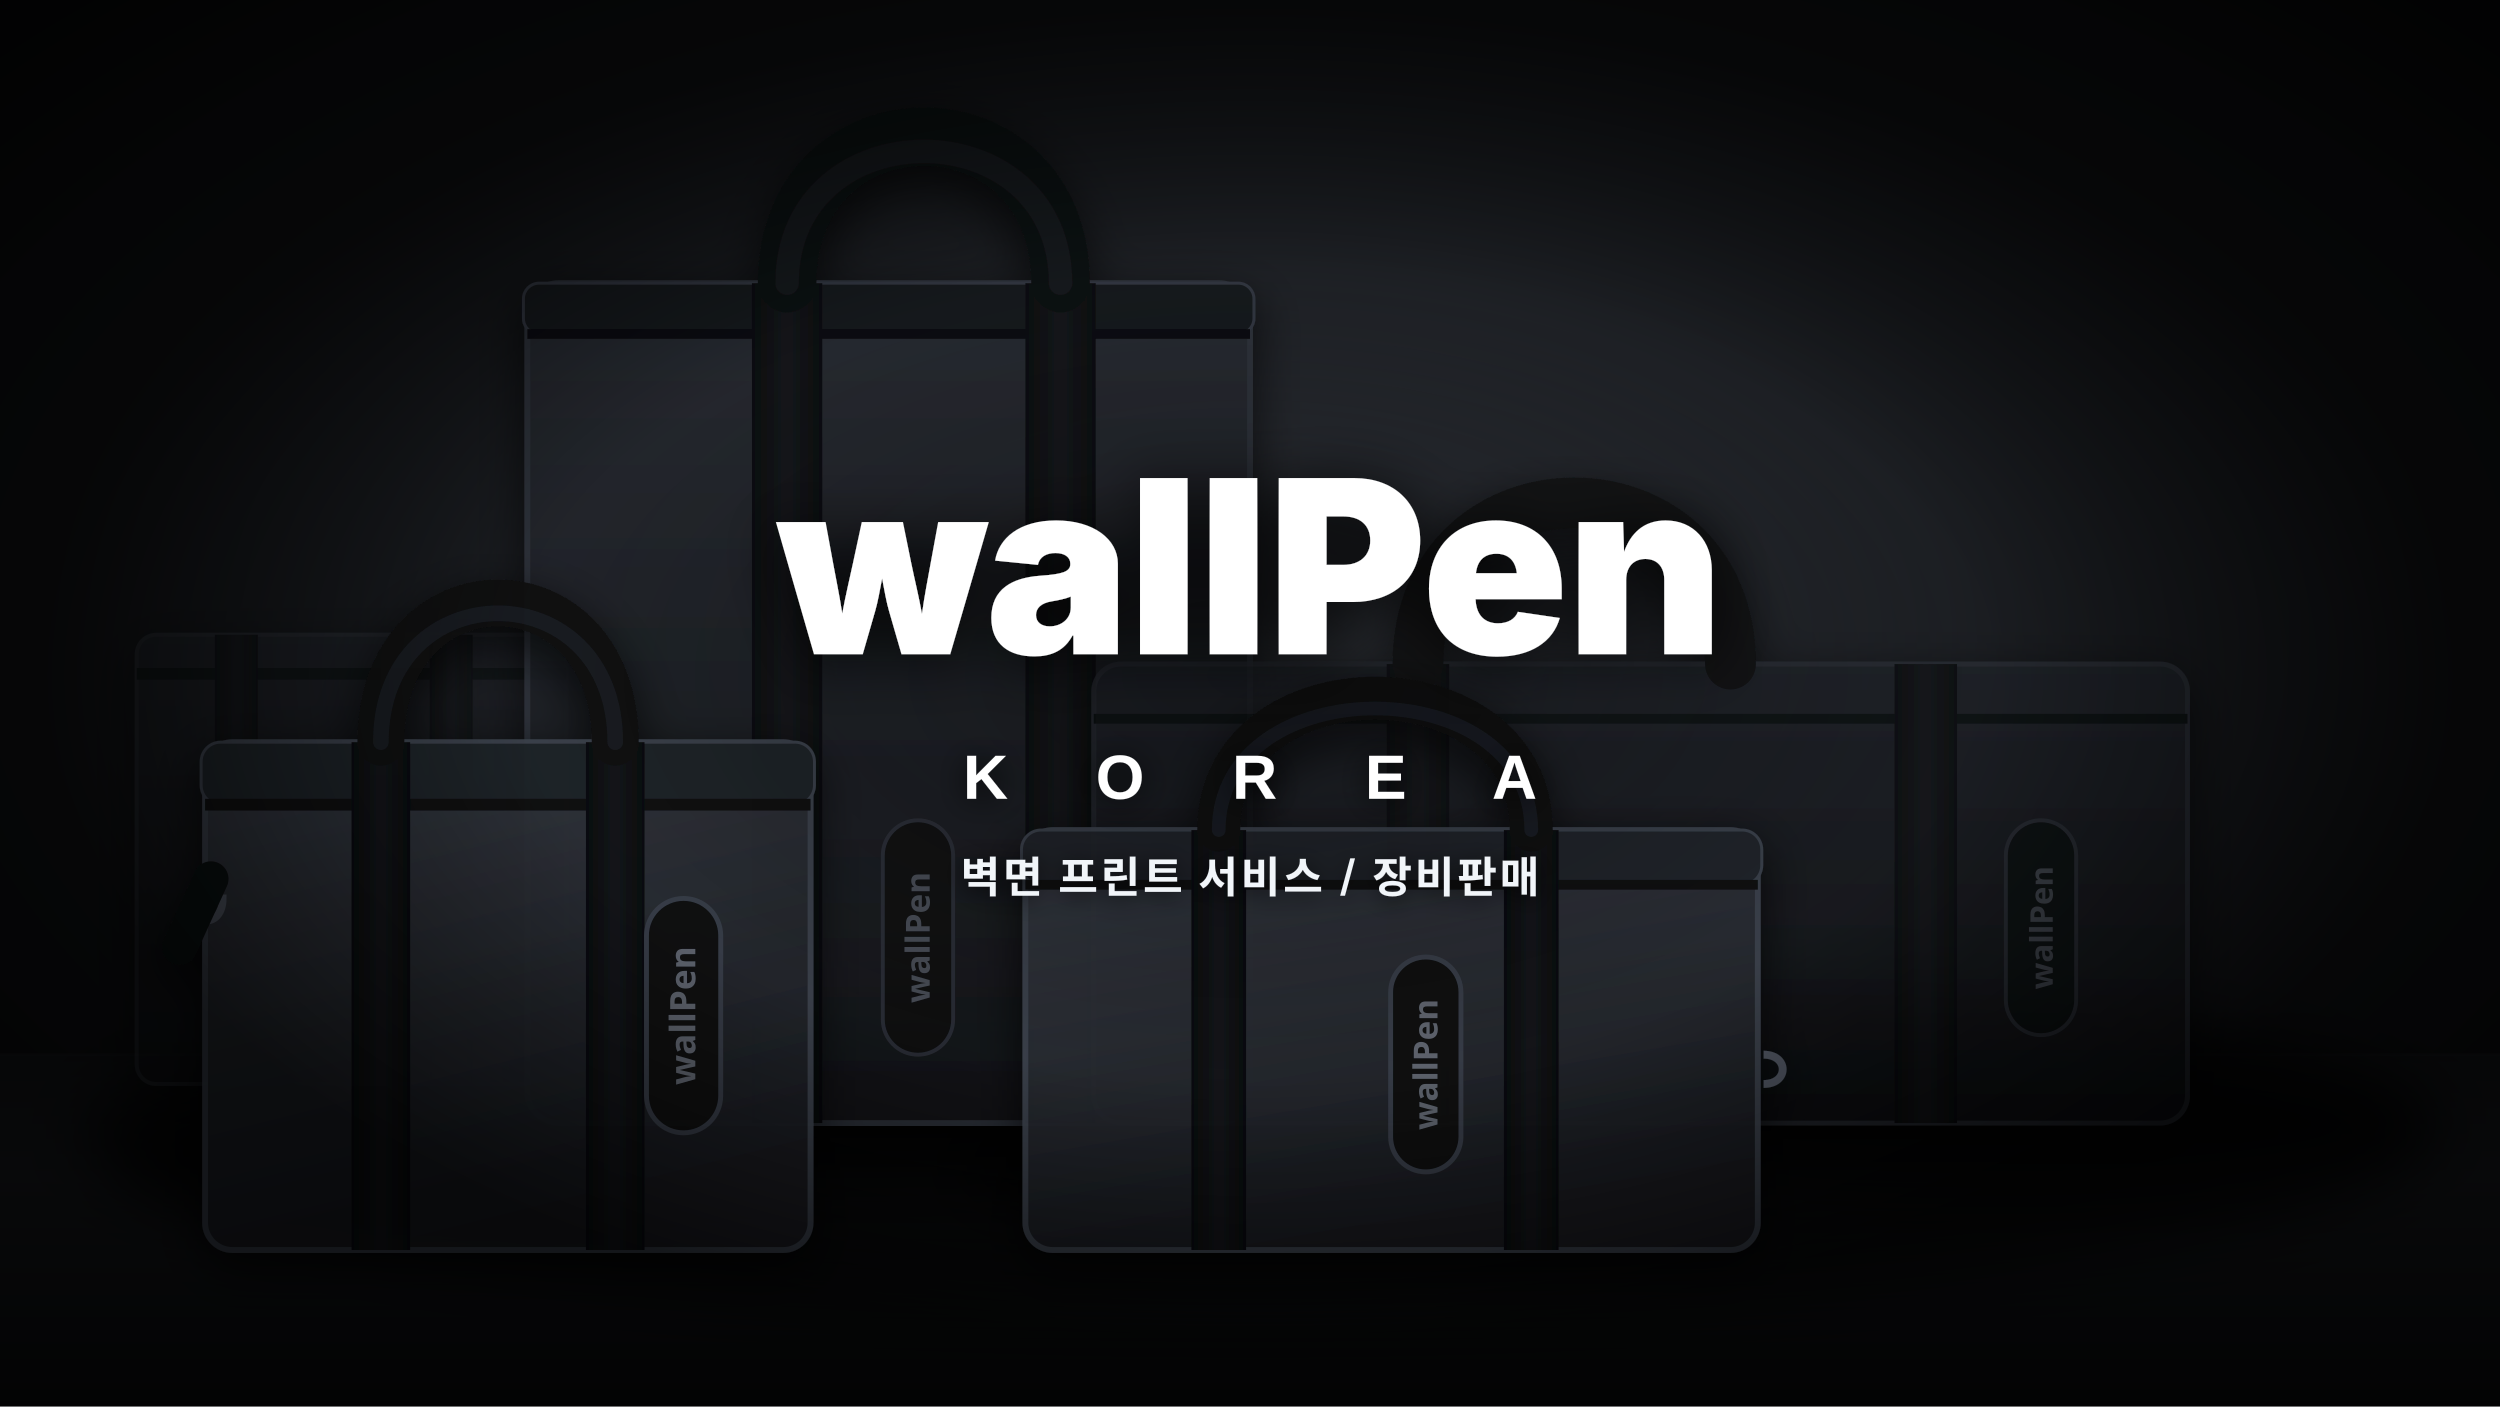
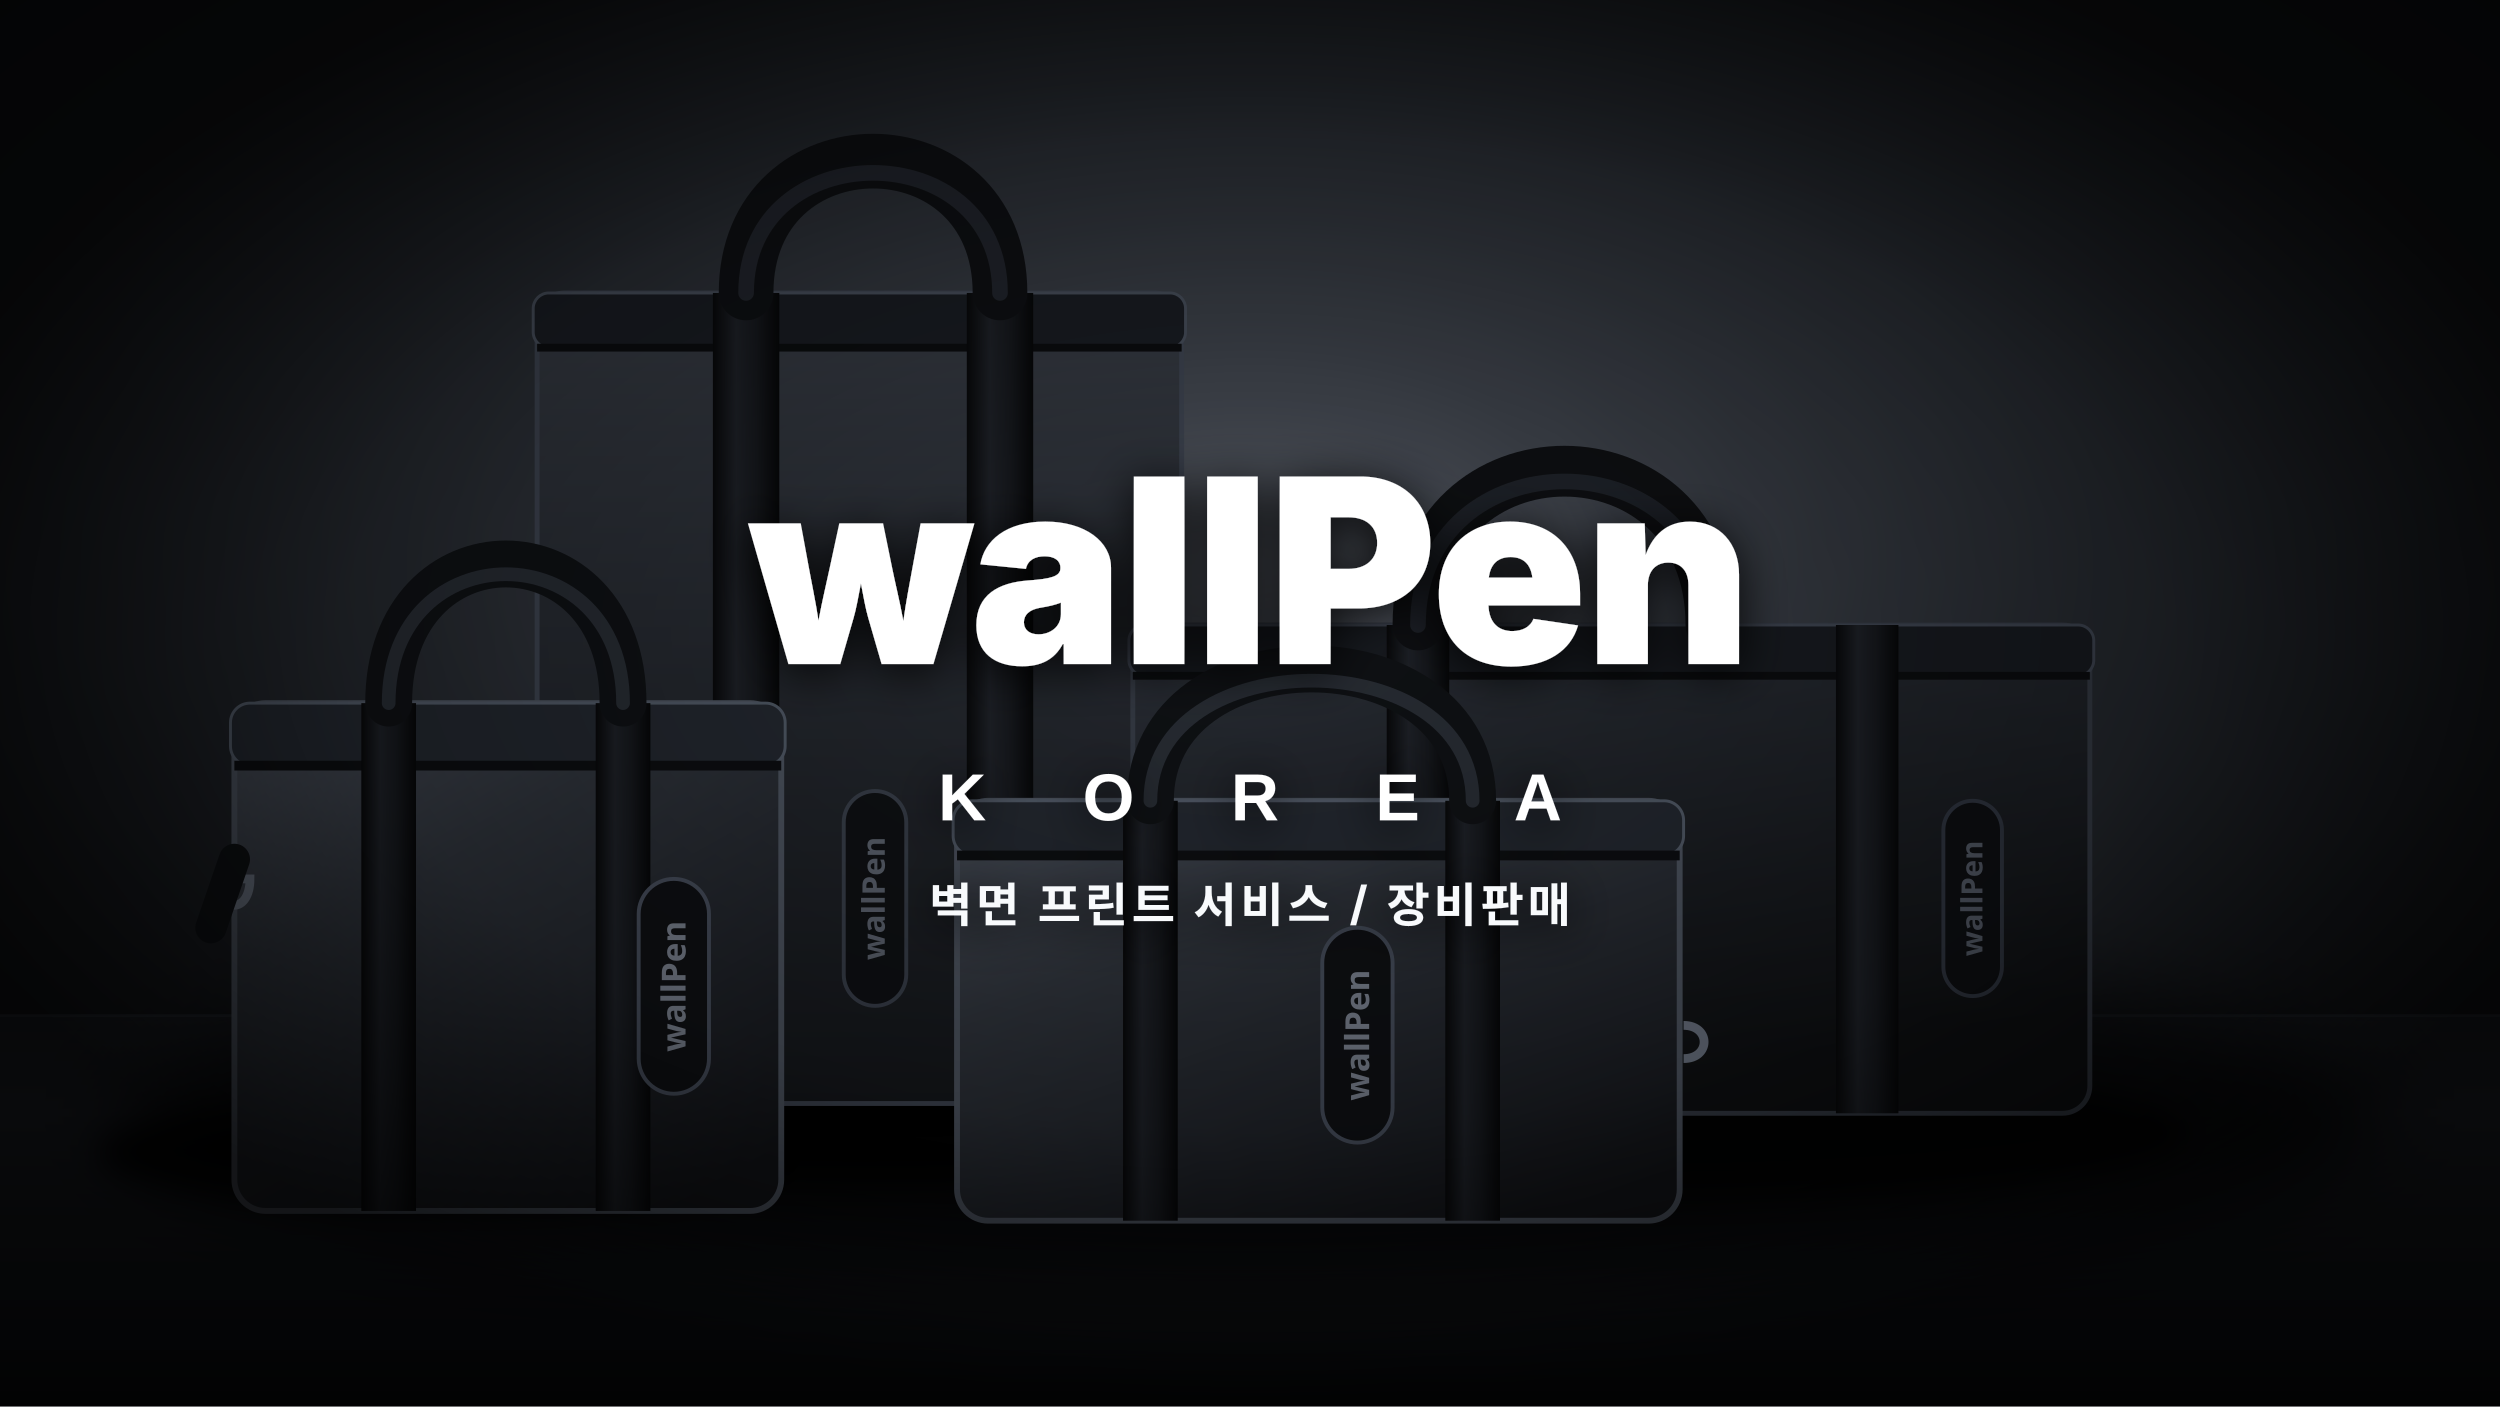
<svg xmlns="http://www.w3.org/2000/svg" viewBox="0 0 1280 720" width="100%" height="100%">
  <defs>
-     <radialGradient id="studioLighting" cx="50%" cy="45%" r="65%">
-       <stop offset="0%" stop-color="#484d56" />
-       <stop offset="25%" stop-color="#343840" />
-       <stop offset="55%" stop-color="#202328" />
-       <stop offset="85%" stop-color="#121316" />
-       <stop offset="100%" stop-color="#08090a" />
+     <radialGradient id="studioLighting" cx="50%" cy="40%" r="75%">
+       <stop offset="0%" stop-color="#6e7480" />
+       <stop offset="20%" stop-color="#505661" />
+       <stop offset="45%" stop-color="#31363e" />
+       <stop offset="70%" stop-color="#1c1f24" />
+       <stop offset="100%" stop-color="#0d0f12" />
    </radialGradient>
-     <linearGradient id="floorGrad" x1="0" y1="0" x2="0" y2="1">
-       <stop offset="0%" stop-color="#181a1e" />
-       <stop offset="35%" stop-color="#1f2227" />
-       <stop offset="70%" stop-color="#15171a" />
-       <stop offset="100%" stop-color="#0c0d0f" />
+     <linearGradient id="studioFloor" x1="0" y1="0" x2="0" y2="1">
+       <stop offset="0%" stop-color="#242830" />
+       <stop offset="25%" stop-color="#2d323c" />
+       <stop offset="50%" stop-color="#20242b" />
+       <stop offset="85%" stop-color="#14171c" />
+       <stop offset="100%" stop-color="#0a0c0e" />
    </linearGradient>
-     <linearGradient id="bagFabricLight" x1="0" y1="0" x2="0.3" y2="1">
-       <stop offset="0%" stop-color="#4a505b" />
-       <stop offset="40%" stop-color="#3b404a" />
-       <stop offset="100%" stop-color="#25282f" />
+     <linearGradient id="nylonLight" x1="0.2" y1="0" x2="0.8" y2="1">
+       <stop offset="0%" stop-color="#555c69" />
+       <stop offset="30%" stop-color="#3d434d" />
+       <stop offset="70%" stop-color="#282c34" />
+       <stop offset="100%" stop-color="#181a1f" />
    </linearGradient>
-     <linearGradient id="bagFabricMed" x1="0" y1="0" x2="0" y2="1">
-       <stop offset="0%" stop-color="#383d47" />
-       <stop offset="50%" stop-color="#2a2e36" />
-       <stop offset="100%" stop-color="#1b1d22" />
+     <linearGradient id="nylonMid" x1="0" y1="0" x2="0" y2="1">
+       <stop offset="0%" stop-color="#464c57" />
+       <stop offset="40%" stop-color="#323740" />
+       <stop offset="100%" stop-color="#1a1d22" />
    </linearGradient>
-     <linearGradient id="bagFabricDark" x1="0" y1="0" x2="0" y2="1">
-       <stop offset="0%" stop-color="#2c3038" />
-       <stop offset="100%" stop-color="#16181d" />
+     <linearGradient id="nylonDark" x1="0" y1="0" x2="0.3" y2="1">
+       <stop offset="0%" stop-color="#373d47" />
+       <stop offset="50%" stop-color="#252930" />
+       <stop offset="100%" stop-color="#121417" />
    </linearGradient>
-     <linearGradient id="webbingStrap" x1="0" y1="0" x2="1" y2="0">
-       <stop offset="0%" stop-color="#0e1012" />
-       <stop offset="50%" stop-color="#1c1f24" />
-       <stop offset="100%" stop-color="#0e1012" />
+     <linearGradient id="strapWebbing" x1="0" y1="0" x2="1" y2="0">
+       <stop offset="0%" stop-color="#0a0b0d" />
+       <stop offset="35%" stop-color="#262a32" />
+       <stop offset="65%" stop-color="#1c1f25" />
+       <stop offset="100%" stop-color="#08090b" />
    </linearGradient>
-     <filter id="softFloorShadow" x="-20%" y="-20%" width="140%" height="140%">
-       <feGaussianBlur stdDeviation="16" />
+     <linearGradient id="metalPiping" x1="0" y1="0" x2="0" y2="1">
+       <stop offset="0%" stop-color="#7a8494" />
+       <stop offset="50%" stop-color="#444b56" />
+       <stop offset="100%" stop-color="#1e2229" />
+     </linearGradient>
+     <filter id="softShadow" x="-30%" y="-30%" width="160%" height="160%">
+       <feGaussianBlur stdDeviation="22" />
    </filter>
-     <filter id="bagDepth" x="-10%" y="-10%" width="120%" height="120%">
-       <feDropShadow dx="0" dy="8" stdDeviation="12" flood-color="#000000" flood-opacity="0.75" />
+     <filter id="contactShadow" x="-20%" y="-20%" width="140%" height="140%">
+       <feGaussianBlur stdDeviation="8" />
+     </filter>
+     <filter id="textGlow" x="-20%" y="-20%" width="140%" height="140%">
+       <feDropShadow dx="0" dy="4" stdDeviation="12" flood-color="#000000" flood-opacity="0.9" />
    </filter>
  </defs>
  <rect width="1280" height="720" fill="url(#studioLighting)" />
-   <path d="M 0 540 L 1280 540 L 1280 720 L 0 720 Z" fill="url(#floorGrad)" />
-   <line x1="0" y1="540" x2="1280" y2="540" stroke="#252930" stroke-width="1.5" opacity="0.4" />
-   <ellipse cx="640" cy="580" rx="600" ry="90" fill="#000000" opacity="0.6" filter="url(#softFloorShadow)" />
-   <ellipse cx="430" cy="570" rx="220" ry="40" fill="#000000" opacity="0.7" filter="url(#softFloorShadow)" />
-   <ellipse cx="220" cy="590" rx="160" ry="35" fill="#000000" opacity="0.75" filter="url(#softFloorShadow)" />
-   <ellipse cx="690" cy="595" rx="200" ry="35" fill="#000000" opacity="0.75" filter="url(#softFloorShadow)" />
-   <ellipse cx="1020" cy="575" rx="230" ry="40" fill="#000000" opacity="0.65" filter="url(#softFloorShadow)" />
-   <g opacity="0.55" filter="url(#bagDepth)">
-     <rect x="70" y="325" width="220" height="230" rx="10" fill="url(#bagFabricDark)" stroke="#3a3f4a" stroke-width="2" />
-     <path d="M 70 345 L 290 345" stroke="#111317" stroke-width="6" />
-     <rect x="110" y="325" width="22" height="230" fill="url(#webbingStrap)" />
-     <rect x="220" y="325" width="22" height="230" fill="url(#webbingStrap)" />
-   </g>
-   <g filter="url(#bagDepth)" opacity="0.88">
-     <rect x="270" y="145" width="370" height="430" rx="16" fill="url(#bagFabricMed)" stroke="#424854" stroke-width="3" />
-     <rect x="268" y="145" width="374" height="26" rx="8" fill="#1e2026" stroke="#48505e" stroke-width="1.5" />
-     <path d="M 270 171 L 640 171" stroke="#0e1013" stroke-width="5" />
-     <rect x="385" y="145" width="36" height="430" fill="url(#webbingStrap)" />
-     <rect x="525" y="145" width="36" height="430" fill="url(#webbingStrap)" />
-     <path d="M 403 145 C 403 45, 543 45, 543 145" fill="none" stroke="#111316" stroke-width="30" stroke-linecap="round" />
-     <path d="M 403 145 C 403 55, 543 55, 543 145" fill="none" stroke="#252930" stroke-width="12" stroke-linecap="round" opacity="0.6" />
-     <g transform="translate(470, 480) rotate(-90)">
-       <rect x="-60" y="-18" width="120" height="36" rx="18" fill="#131518" stroke="#3d434f" stroke-width="2" />
-       <text x="0" y="6" font-family="'Plus Jakarta Sans', system-ui, sans-serif" font-weight="900" font-size="17" fill="#6c7380" text-anchor="middle">wallPen</text>
+   <path d="M 0 520 L 1280 520 L 1280 720 L 0 720 Z" fill="url(#studioFloor)" />
+   <line x1="0" y1="520" x2="1280" y2="520" stroke="#3d4450" stroke-width="1.5" opacity="0.6" />
+   <ellipse cx="640" cy="570" rx="580" ry="85" fill="#000000" opacity="0.75" filter="url(#softShadow)" />
+   <ellipse cx="440" cy="575" rx="260" ry="35" fill="#000000" opacity="0.9" filter="url(#contactShadow)" />
+   <ellipse cx="820" cy="580" rx="300" ry="35" fill="#000000" opacity="0.85" filter="url(#contactShadow)" />
+   <ellipse cx="230" cy="590" rx="180" ry="30" fill="#000000" opacity="0.9" filter="url(#contactShadow)" />
+   <g id="bg-tall-case">
+     <ellipse cx="440" cy="565" rx="190" ry="25" fill="#000000" opacity="0.6" filter="url(#contactShadow)" />
+     <rect x="275" y="150" width="330" height="415" rx="14" fill="url(#nylonMid)" stroke="#4e5666" stroke-width="2.5" />
+     <rect x="273" y="150" width="334" height="28" rx="8" fill="#20242c" stroke="#5a6373" stroke-width="1.5" />
+     <line x1="275" y1="178" x2="605" y2="178" stroke="#0e1013" stroke-width="4" />
+     <rect x="365" y="150" width="34" height="415" fill="url(#strapWebbing)" />
+     <rect x="495" y="150" width="34" height="415" fill="url(#strapWebbing)" />
+     <path d="M 382 150 C 382 60, 512 60, 512 150" fill="none" stroke="#121418" stroke-width="28" stroke-linecap="round" />
+     <path d="M 382 150 C 382 68, 512 68, 512 150" fill="none" stroke="#3a404c" stroke-width="8" stroke-linecap="round" opacity="0.6" />
+     <g transform="translate(448, 460) rotate(-90)">
+       <rect x="-55" y="-16" width="110" height="32" rx="16" fill="#131519" stroke="#48505e" stroke-width="2" />
+       <text x="0" y="5" font-family="'Plus Jakarta Sans', system-ui, sans-serif" font-weight="900" font-size="16" fill="#757d8c" text-anchor="middle">wallPen</text>
    </g>
  </g>
-   <g filter="url(#bagDepth)" opacity="0.75">
-     <rect x="560" y="340" width="560" height="235" rx="14" fill="url(#bagFabricDark)" stroke="#3a404c" stroke-width="2.5" />
-     <path d="M 560 368 L 1120 368" stroke="#101215" stroke-width="5" />
-     <rect x="710" y="340" width="32" height="235" fill="url(#webbingStrap)" />
-     <rect x="970" y="340" width="32" height="235" fill="url(#webbingStrap)" />
-     <path d="M 726 340 C 726 230, 886 230, 886 340" fill="none" stroke="#121417" stroke-width="26" stroke-linecap="round" />
-     <g transform="translate(1045, 475) rotate(-90)">
-       <rect x="-55" y="-18" width="110" height="36" rx="18" fill="#111316" stroke="#3a404c" stroke-width="2" />
-       <text x="0" y="6" font-family="'Plus Jakarta Sans', system-ui, sans-serif" font-weight="900" font-size="16" fill="#626975" text-anchor="middle">wallPen</text>
+   <g id="bg-right-trunk">
+     <rect x="580" y="320" width="490" height="250" rx="14" fill="url(#nylonDark)" stroke="#444b58" stroke-width="2.5" />
+     <rect x="578" y="320" width="494" height="26" rx="8" fill="#1e2229" stroke="#505868" stroke-width="1.5" />
+     <line x1="580" y1="346" x2="1070" y2="346" stroke="#0e1013" stroke-width="4" />
+     <rect x="710" y="320" width="32" height="250" fill="url(#strapWebbing)" />
+     <rect x="940" y="320" width="32" height="250" fill="url(#strapWebbing)" />
+     <path d="M 726 320 C 726 215, 876 215, 876 320" fill="none" stroke="#121418" stroke-width="26" stroke-linecap="round" />
+     <path d="M 726 320 C 726 222, 876 222, 876 320" fill="none" stroke="#363c47" stroke-width="8" stroke-linecap="round" opacity="0.6" />
+     <g transform="translate(1010, 460) rotate(-90)">
+       <rect x="-50" y="-15" width="100" height="30" rx="15" fill="#111317" stroke="#3d4452" stroke-width="2" />
+       <text x="0" y="5" font-family="'Plus Jakarta Sans', system-ui, sans-serif" font-weight="900" font-size="15" fill="#68707f" text-anchor="middle">wallPen</text>
    </g>
  </g>
-   <g filter="url(#bagDepth)" opacity="0.96">
-     <rect x="105" y="380" width="310" height="260" rx="14" fill="url(#bagFabricLight)" stroke="#525b6a" stroke-width="3" />
-     <rect x="103" y="380" width="314" height="32" rx="10" fill="#2c3038" stroke="#525b6a" stroke-width="1.5" />
-     <path d="M 105 412 L 415 412" stroke="#121417" stroke-width="6" />
-     <rect x="180" y="380" width="30" height="260" fill="url(#webbingStrap)" />
-     <rect x="300" y="380" width="30" height="260" fill="url(#webbingStrap)" />
-     <path d="M 195 380 C 195 285, 315 285, 315 380" fill="none" stroke="#131518" stroke-width="24" stroke-linecap="round" />
-     <path d="M 195 380 C 195 292, 315 292, 315 380" fill="none" stroke="#333842" stroke-width="8" stroke-linecap="round" opacity="0.5" />
-     <path d="M 98 460 C 98 475, 114 475, 114 460 Z" fill="none" stroke="#717a8a" stroke-width="4" />
-     <path d="M 92 485 L 108 450" stroke="#111316" stroke-width="18" stroke-linecap="round" />
-     <g transform="translate(350, 520) rotate(-90)">
-       <rect x="-60" y="-19" width="120" height="38" rx="19" fill="#131518" stroke="#4f5766" stroke-width="2.5" />
-       <text x="0" y="6" font-family="'Plus Jakarta Sans', system-ui, sans-serif" font-weight="900" font-size="18" fill="#88909e" text-anchor="middle">wallPen</text>
+   <g id="fg-left-case">
+     <rect x="120" y="360" width="280" height="260" rx="16" fill="url(#nylonLight)" stroke="#626b7a" stroke-width="3" />
+     <rect x="118" y="360" width="284" height="32" rx="10" fill="#2d333d" stroke="#687384" stroke-width="1.5" />
+     <line x1="120" y1="392" x2="400" y2="392" stroke="#101216" stroke-width="5" />
+     <rect x="185" y="360" width="28" height="260" fill="url(#strapWebbing)" />
+     <rect x="305" y="360" width="28" height="260" fill="url(#strapWebbing)" />
+     <path d="M 199 360 C 199 265, 319 265, 319 360" fill="none" stroke="#13161a" stroke-width="24" stroke-linecap="round" />
+     <path d="M 199 360 C 199 272, 319 272, 319 360" fill="none" stroke="#48505e" stroke-width="7" stroke-linecap="round" opacity="0.6" />
+     <path d="M 112 450 C 112 468, 128 468, 128 450 Z" fill="none" stroke="#8892a4" stroke-width="4.5" />
+     <line x1="108" y1="475" x2="120" y2="440" stroke="#121519" stroke-width="16" stroke-linecap="round" />
+     <g transform="translate(345, 505) rotate(-90)">
+       <rect x="-55" y="-18" width="110" height="36" rx="18" fill="#131519" stroke="#5a6375" stroke-width="2" />
+       <text x="0" y="6" font-family="'Plus Jakarta Sans', system-ui, sans-serif" font-weight="900" font-size="17" fill="#9ba4b5" text-anchor="middle">wallPen</text>
    </g>
  </g>
-   <g filter="url(#bagDepth)" opacity="0.96">
-     <rect x="525" y="425" width="375" height="215" rx="14" fill="url(#bagFabricLight)" stroke="#525b6a" stroke-width="3" />
-     <rect x="523" y="425" width="379" height="28" rx="10" fill="#2d323b" stroke="#525b6a" stroke-width="1.5" />
-     <path d="M 525 453 L 900 453" stroke="#121417" stroke-width="5" />
-     <rect x="610" y="425" width="28" height="215" fill="url(#webbingStrap)" />
-     <rect x="770" y="425" width="28" height="215" fill="url(#webbingStrap)" />
-     <path d="M 624 425 C 624 335, 784 335, 784 425" fill="none" stroke="#131518" stroke-width="22" stroke-linecap="round" />
-     <path d="M 624 425 C 624 342, 784 342, 784 425" fill="none" stroke="#353b47" stroke-width="7" stroke-linecap="round" opacity="0.5" />
-     <g transform="translate(730, 545) rotate(-90)">
-       <rect x="-55" y="-18" width="110" height="36" rx="18" fill="#131518" stroke="#4f5766" stroke-width="2.5" />
-       <text x="0" y="6" font-family="'Plus Jakarta Sans', system-ui, sans-serif" font-weight="900" font-size="17" fill="#88909e" text-anchor="middle">wallPen</text>
+   <g id="fg-center-duffel">
+     <rect x="490" y="410" width="370" height="215" rx="16" fill="url(#nylonLight)" stroke="#626b7a" stroke-width="3" />
+     <rect x="488" y="410" width="374" height="28" rx="10" fill="#2d333d" stroke="#687384" stroke-width="1.5" />
+     <line x1="490" y1="438" x2="860" y2="438" stroke="#101216" stroke-width="5" />
+     <rect x="575" y="410" width="28" height="215" fill="url(#strapWebbing)" />
+     <rect x="740" y="410" width="28" height="215" fill="url(#strapWebbing)" />
+     <path d="M 589 410 C 589 320, 754 320, 754 410" fill="none" stroke="#13161a" stroke-width="24" stroke-linecap="round" />
+     <path d="M 589 410 C 589 328, 754 328, 754 410" fill="none" stroke="#48505e" stroke-width="7" stroke-linecap="round" opacity="0.6" />
+     <g transform="translate(695, 530) rotate(-90)">
+       <rect x="-55" y="-18" width="110" height="36" rx="18" fill="#131519" stroke="#5a6375" stroke-width="2" />
+       <text x="0" y="6" font-family="'Plus Jakarta Sans', system-ui, sans-serif" font-weight="900" font-size="17" fill="#9ba4b5" text-anchor="middle">wallPen</text>
    </g>
-     <path d="M 903 540 C 916 540, 916 555, 903 555" fill="none" stroke="#717a8a" stroke-width="4" />
+     <path d="M 862 525 C 876 525, 876 542, 862 542" fill="none" stroke="#8892a4" stroke-width="4.5" />
  </g>
-   <radialGradient id="cinematicVignette" cx="50%" cy="48%" r="48%">
-     <stop offset="0%" stop-color="#000000" stop-opacity="0.5" />
-     <stop offset="60%" stop-color="#000000" stop-opacity="0.3" />
-     <stop offset="100%" stop-color="#000000" stop-opacity="0.75" />
+   <radialGradient id="photoVignette" cx="50%" cy="45%" r="55%">
+     <stop offset="0%" stop-color="#000000" stop-opacity="0.25" />
+     <stop offset="65%" stop-color="#000000" stop-opacity="0.45" />
+     <stop offset="100%" stop-color="#000000" stop-opacity="0.8" />
  </radialGradient>
-   <rect width="1280" height="720" fill="url(#cinematicVignette)" />
-   <g transform="translate(640, 335)" text-anchor="middle">
-     <g transform="translate(0, 0)">
-       <text x="0" y="0" font-family="'Plus Jakarta Sans', 'Arial Black', -apple-system, sans-serif" font-weight="900" font-size="124" fill="#ffffff" letter-spacing="-1" filter="drop-shadow(0 4px 16px rgba(0,0,0,0.85))">
-         wallPen
-       </text>
-     </g>
-     <text x="0" y="74" font-family="'Plus Jakarta Sans', 'Arial', sans-serif" font-weight="800" font-size="32" fill="#ffffff" letter-spacing="18" filter="drop-shadow(0 2px 8px rgba(0,0,0,0.8))">
+   <rect width="1280" height="720" fill="url(#photoVignette)" />
+   <g transform="translate(640, 340)" text-anchor="middle" filter="url(#textGlow)">
+     <text x="0" y="0" font-family="'Plus Jakarta Sans', 'Arial Black', -apple-system, sans-serif" font-weight="900" font-size="132" fill="#ffffff" letter-spacing="-1.5">
+       wallPen
+     </text>
+     <text x="0" y="80" font-family="'Plus Jakarta Sans', 'Arial', sans-serif" font-weight="800" font-size="34" fill="#ffffff" letter-spacing="20">
      K O R E A
    </text>
-     <text x="0" y="122" font-family="'Pretendard', -apple-system, 'Noto Sans KR', sans-serif" font-weight="600" font-size="22" fill="#f1f5f9" letter-spacing="1.5" filter="drop-shadow(0 2px 6px rgba(0,0,0,0.8))">
+     <text x="0" y="132" font-family="'Pretendard', -apple-system, 'Noto Sans KR', sans-serif" font-weight="700" font-size="24" fill="#f8fafc" letter-spacing="2">
      벽면 프린트 서비스 / 장비판매
    </text>
  </g>
</svg>
